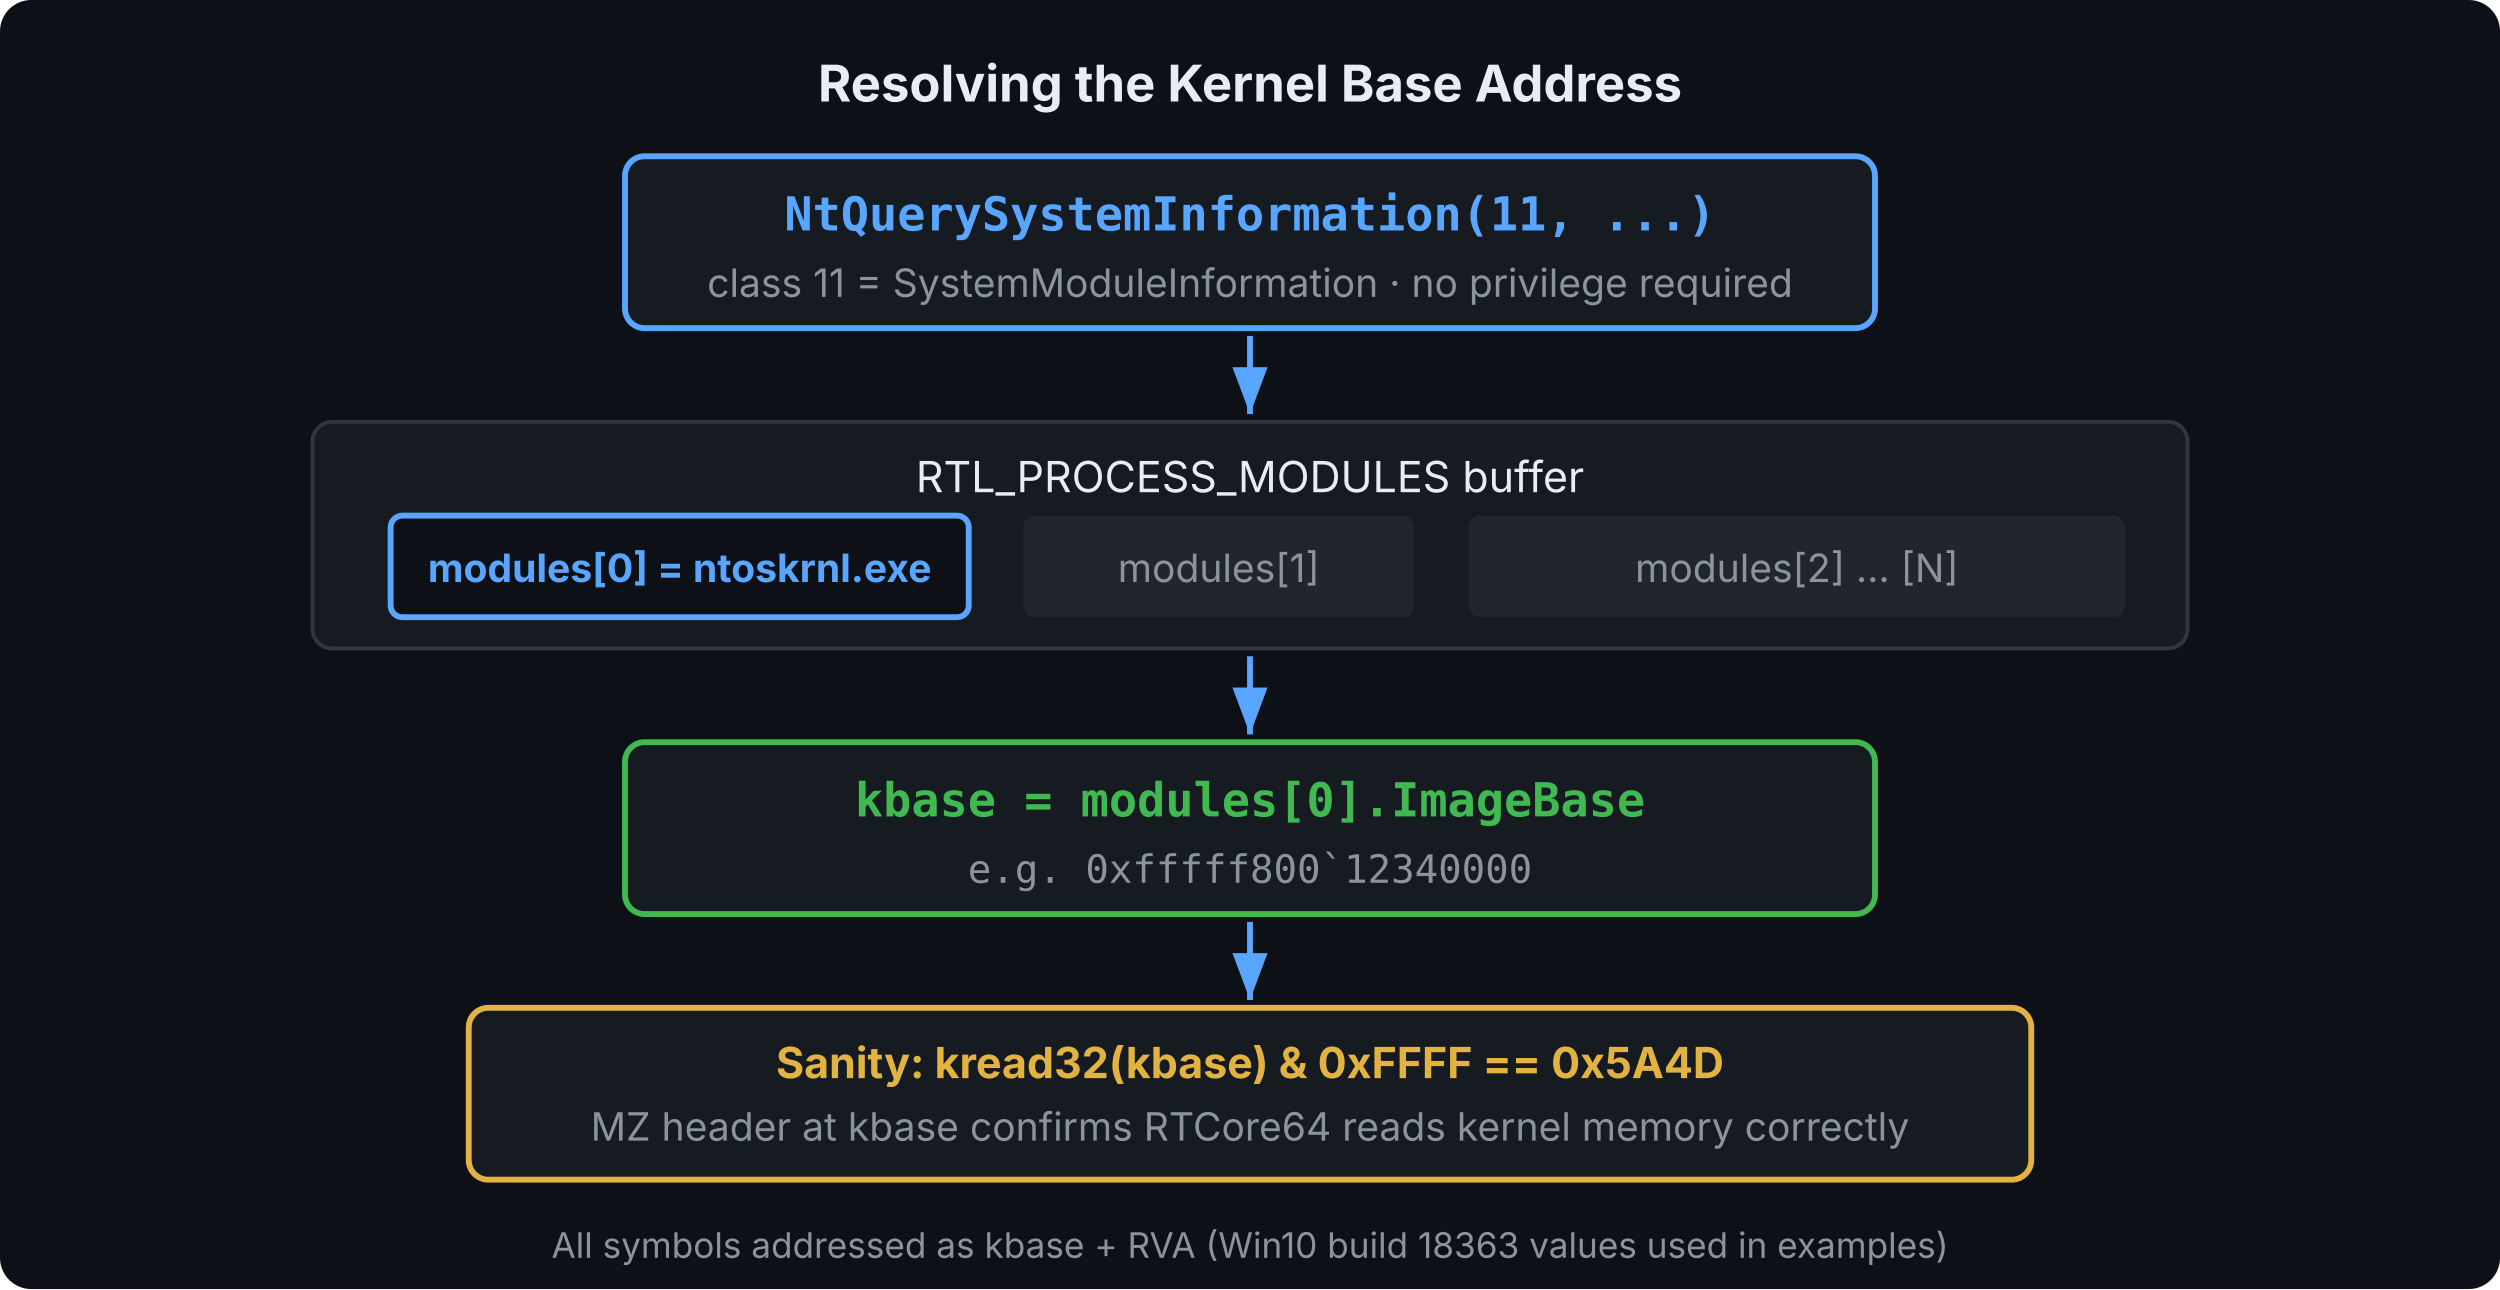
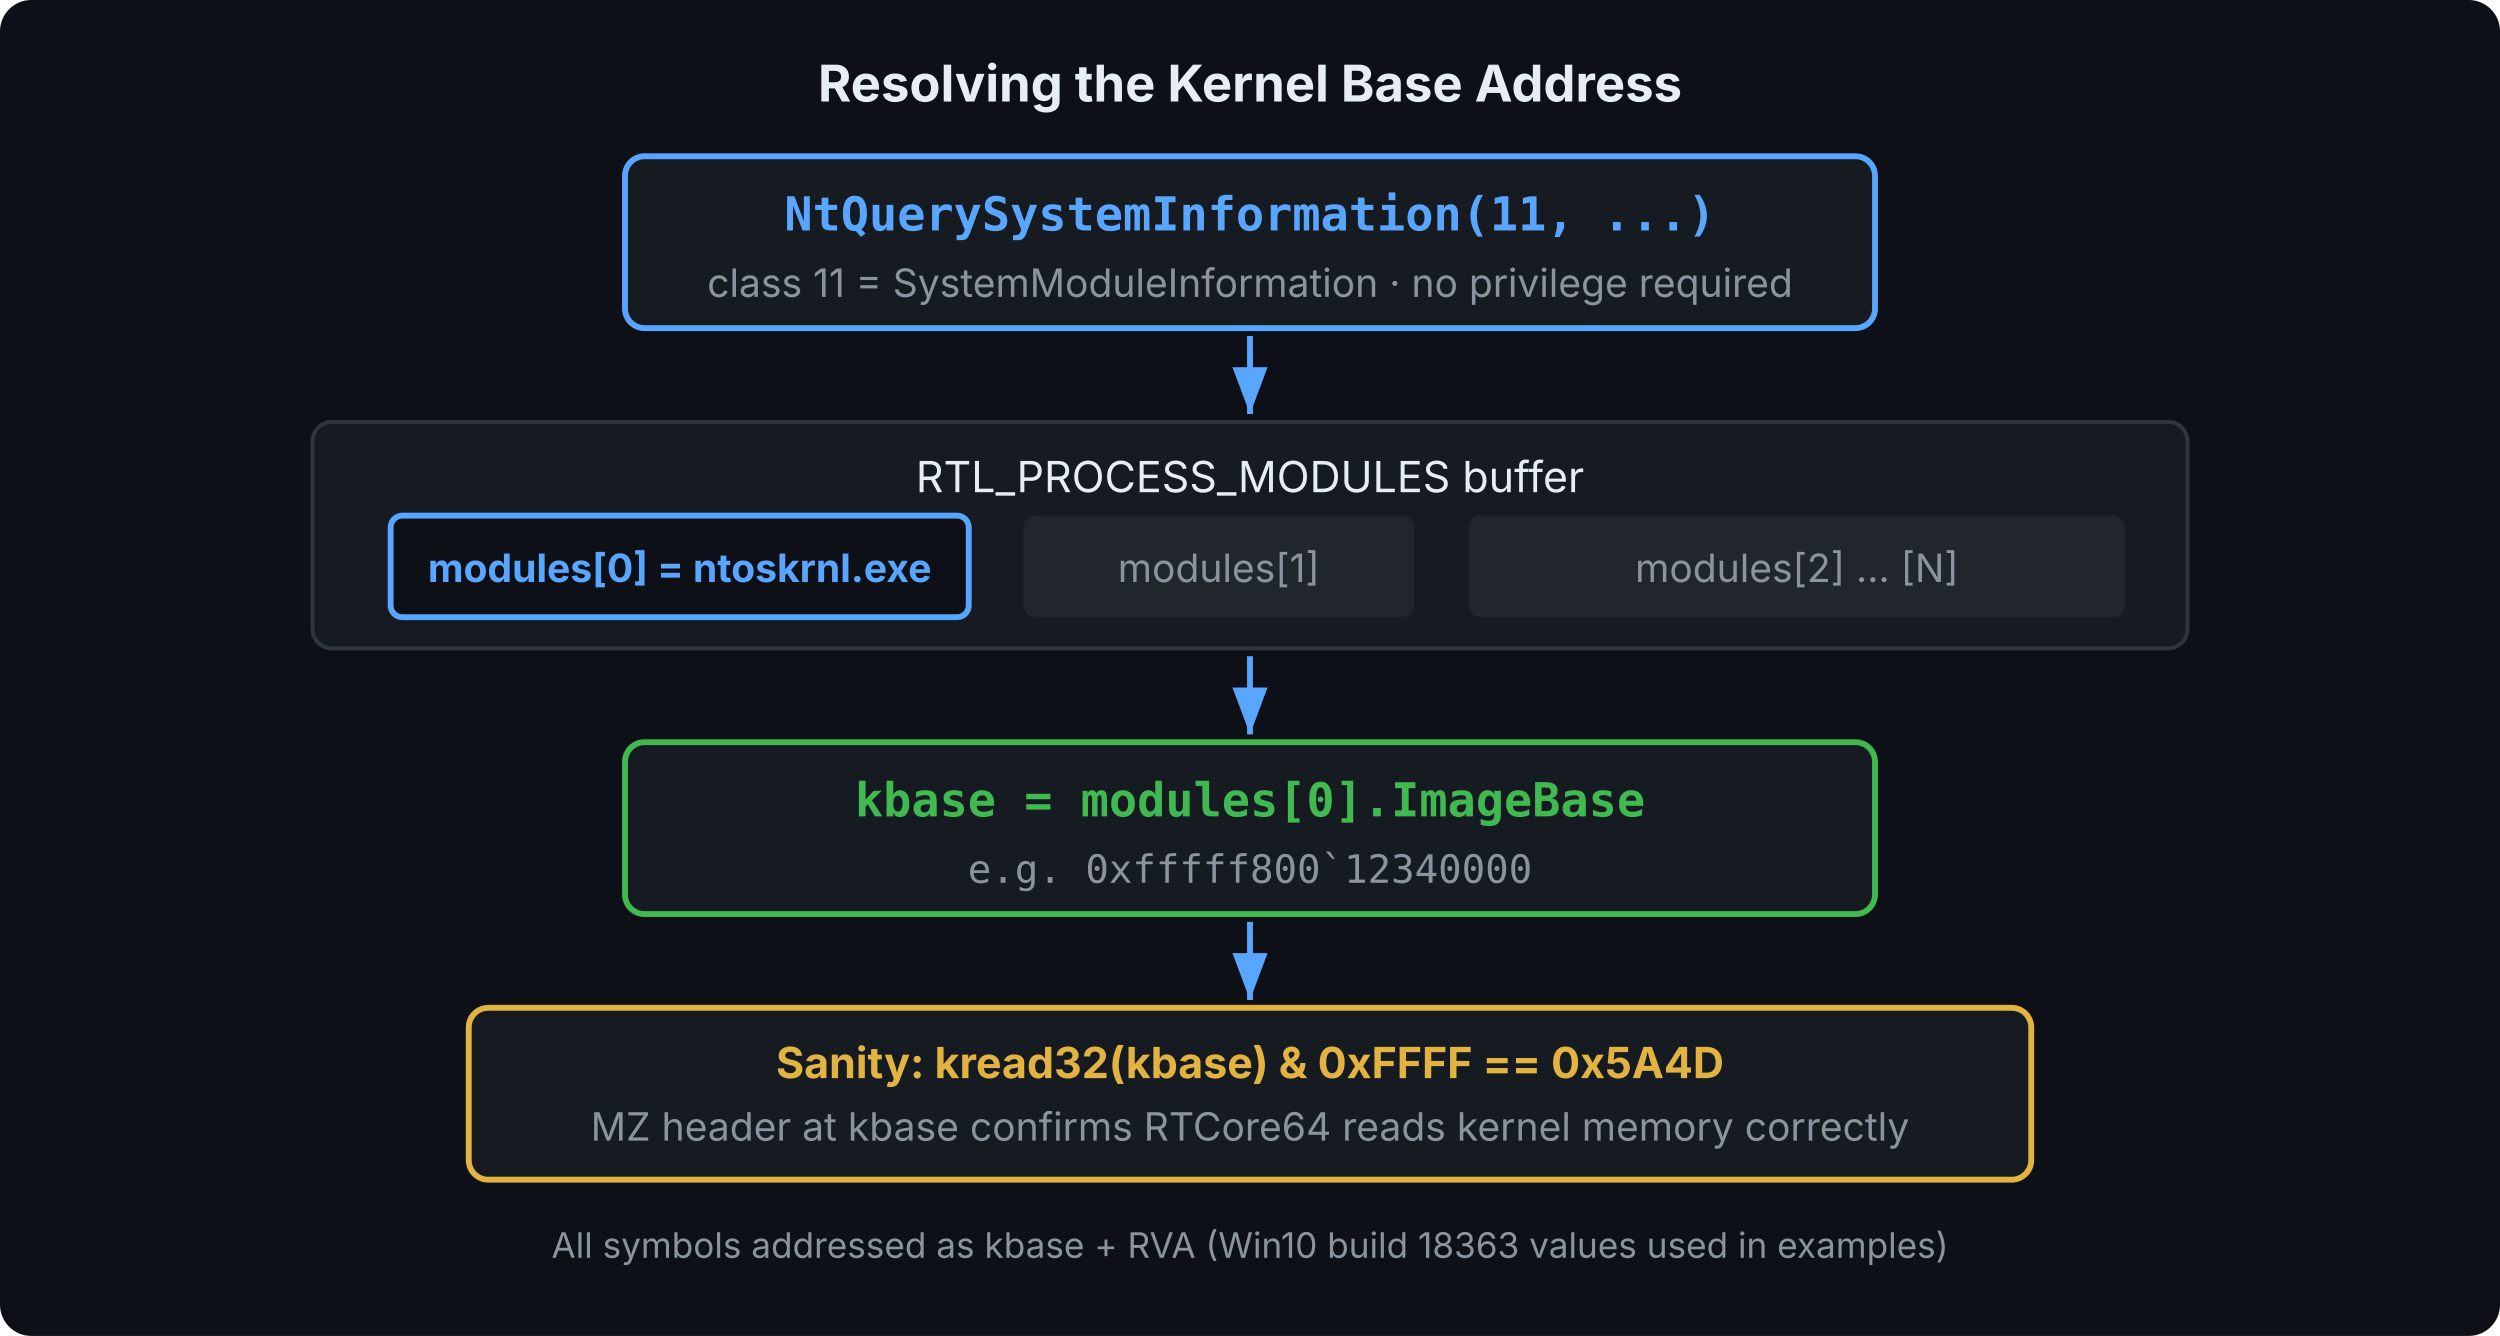
- <svg xmlns="http://www.w3.org/2000/svg" width="640" height="330" viewBox="0 0 640 330">
-   <rect width="640" height="330" fill="#0d1117" rx="8" />
+ <svg xmlns="http://www.w3.org/2000/svg" width="640" height="342" viewBox="0 0 640 342">
+   <rect width="640" height="342" fill="#0d1117" rx="8" />
  <defs>
    <marker id="ar3" markerWidth="8" markerHeight="6" refX="8" refY="3" orient="auto">
      <polygon points="0 0, 8 3, 0 6" fill="#58a6ff" />
    </marker>
  </defs>
  <text x="320" y="26" text-anchor="middle" fill="#e6edf3" font-size="13" font-weight="bold" font-family="Segoe UI, Inter, sans-serif">Resolving the Kernel Base Address</text>
  <rect x="160" y="40" width="320" height="44" rx="5" fill="#161b22" stroke="#58a6ff" stroke-width="1.5" />
  <text x="320" y="59" text-anchor="middle" fill="#58a6ff" font-size="12" font-weight="bold" font-family="JetBrains Mono, Consolas, monospace">NtQuerySystemInformation(11, ...)</text>
  <text x="320" y="76" text-anchor="middle" fill="#8b949e" font-size="10" font-family="Segoe UI, Inter, sans-serif">class 11 = SystemModuleInformation  ·  no privilege required</text>
  <line x1="320" y1="86" x2="320" y2="106" stroke="#58a6ff" stroke-width="1.5" marker-end="url(#ar3)" />
  <rect x="80" y="108" width="480" height="58" rx="5" fill="#161b22" stroke="#30363d" stroke-width="1" />
  <text x="320" y="126" text-anchor="middle" fill="#e6edf3" font-size="11" font-family="Segoe UI, Inter, sans-serif">RTL_PROCESS_MODULES buffer</text>
  <rect x="100" y="132" width="148" height="26" rx="3" fill="#0d1117" stroke="#58a6ff" stroke-width="1.5" />
  <text x="174" y="149" text-anchor="middle" fill="#58a6ff" font-size="10" font-weight="bold" font-family="Segoe UI, Inter, sans-serif">modules[0] = ntoskrnl.exe</text>
  <rect x="262" y="132" width="100" height="26" rx="3" fill="#30363d" opacity="0.4" />
  <text x="312" y="149" text-anchor="middle" fill="#8b949e" font-size="10" font-family="Segoe UI, Inter, sans-serif">modules[1]</text>
  <rect x="376" y="132" width="168" height="26" rx="3" fill="#30363d" opacity="0.4" />
  <text x="460" y="149" text-anchor="middle" fill="#8b949e" font-size="10" font-family="Segoe UI, Inter, sans-serif">modules[2] ... [N]</text>
  <line x1="320" y1="168" x2="320" y2="188" stroke="#58a6ff" stroke-width="1.5" marker-end="url(#ar3)" />
  <rect x="160" y="190" width="320" height="44" rx="5" fill="#161b22" stroke="#3fb950" stroke-width="1.5" />
  <text x="320" y="209" text-anchor="middle" fill="#3fb950" font-size="12" font-weight="bold" font-family="JetBrains Mono, Consolas, monospace">kbase = modules[0].ImageBase</text>
  <text x="320" y="226" text-anchor="middle" fill="#8b949e" font-size="10" font-family="JetBrains Mono, Consolas, monospace">e.g.  0xfffff800`12340000</text>
  <line x1="320" y1="236" x2="320" y2="256" stroke="#58a6ff" stroke-width="1.5" marker-end="url(#ar3)" />
  <rect x="120" y="258" width="400" height="44" rx="5" fill="#161b22" stroke="#e3b341" stroke-width="1.5" />
  <text x="320" y="276" text-anchor="middle" fill="#e3b341" font-size="11" font-weight="bold" font-family="Segoe UI, Inter, sans-serif">Sanity: kread32(kbase) &amp; 0xFFFF == 0x5A4D</text>
  <text x="320" y="292" text-anchor="middle" fill="#8b949e" font-size="10" font-family="Segoe UI, Inter, sans-serif">MZ header at kbase confirms RTCore64 reads kernel memory correctly</text>
  <text x="320" y="322" text-anchor="middle" fill="#8b949e" font-size="9" font-family="Segoe UI, Inter, sans-serif">All symbols addressed as  kbase + RVA  (Win10 build 18363 values used in examples)</text>
</svg>
